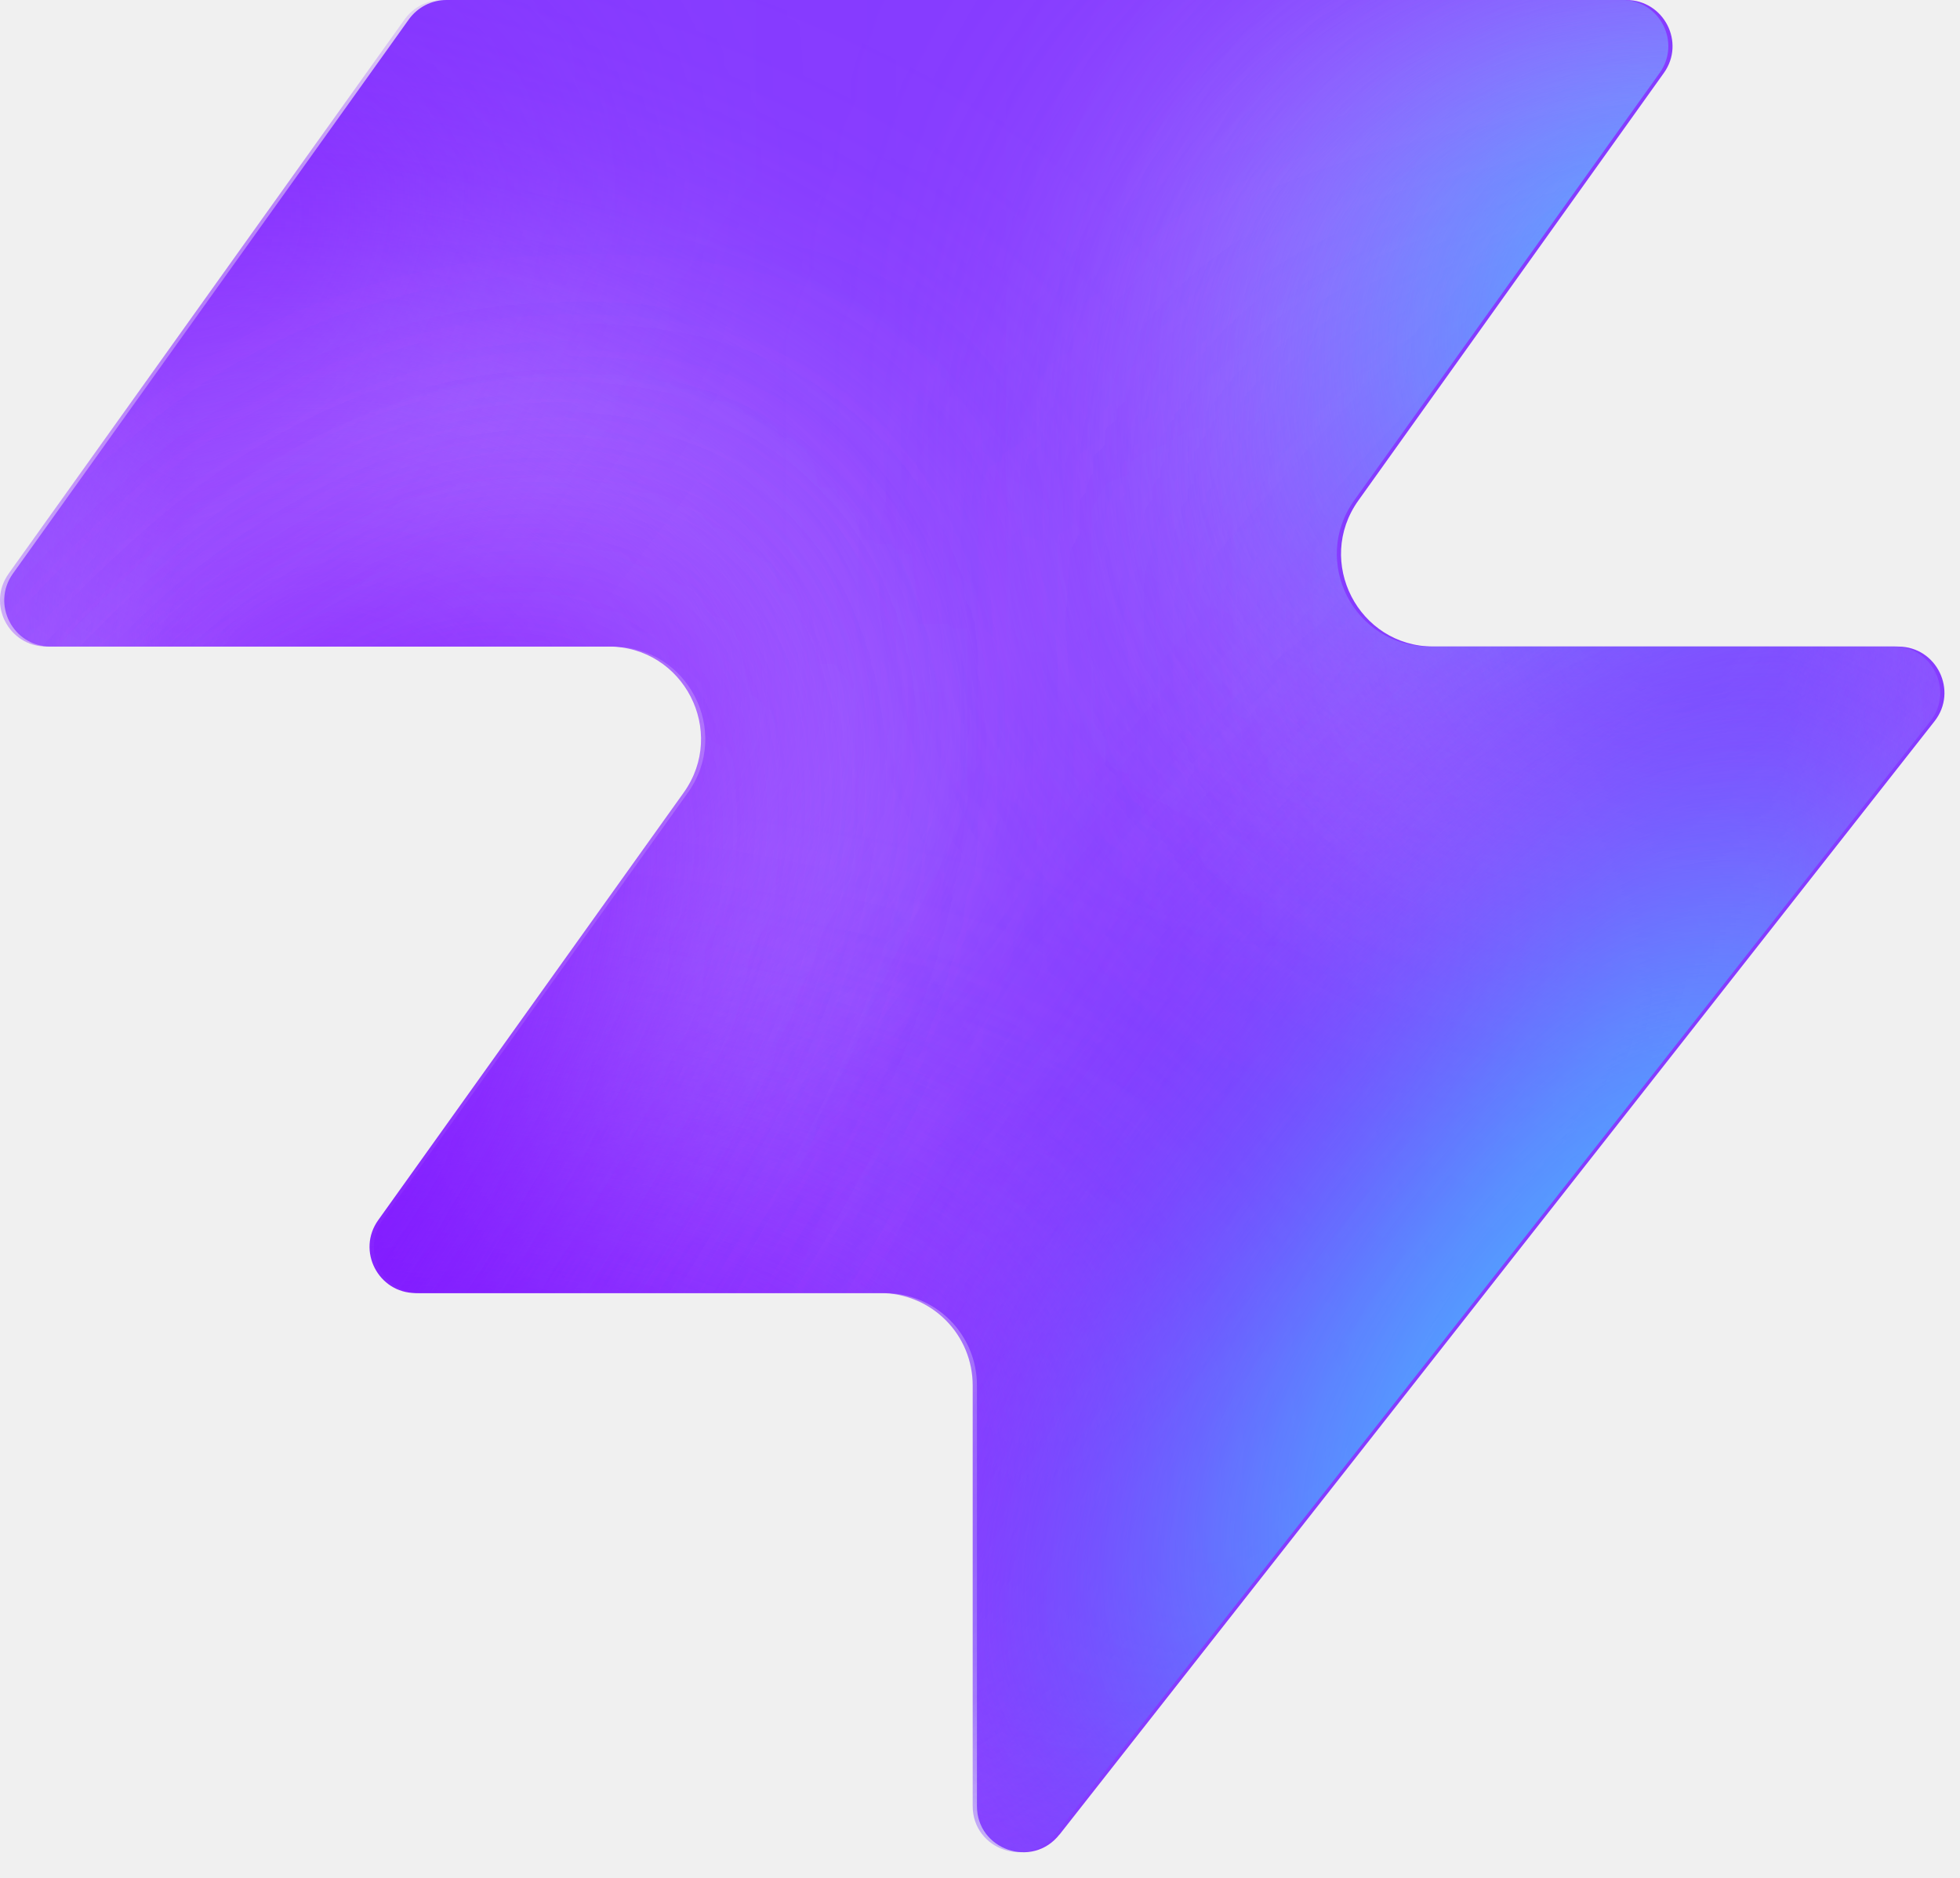
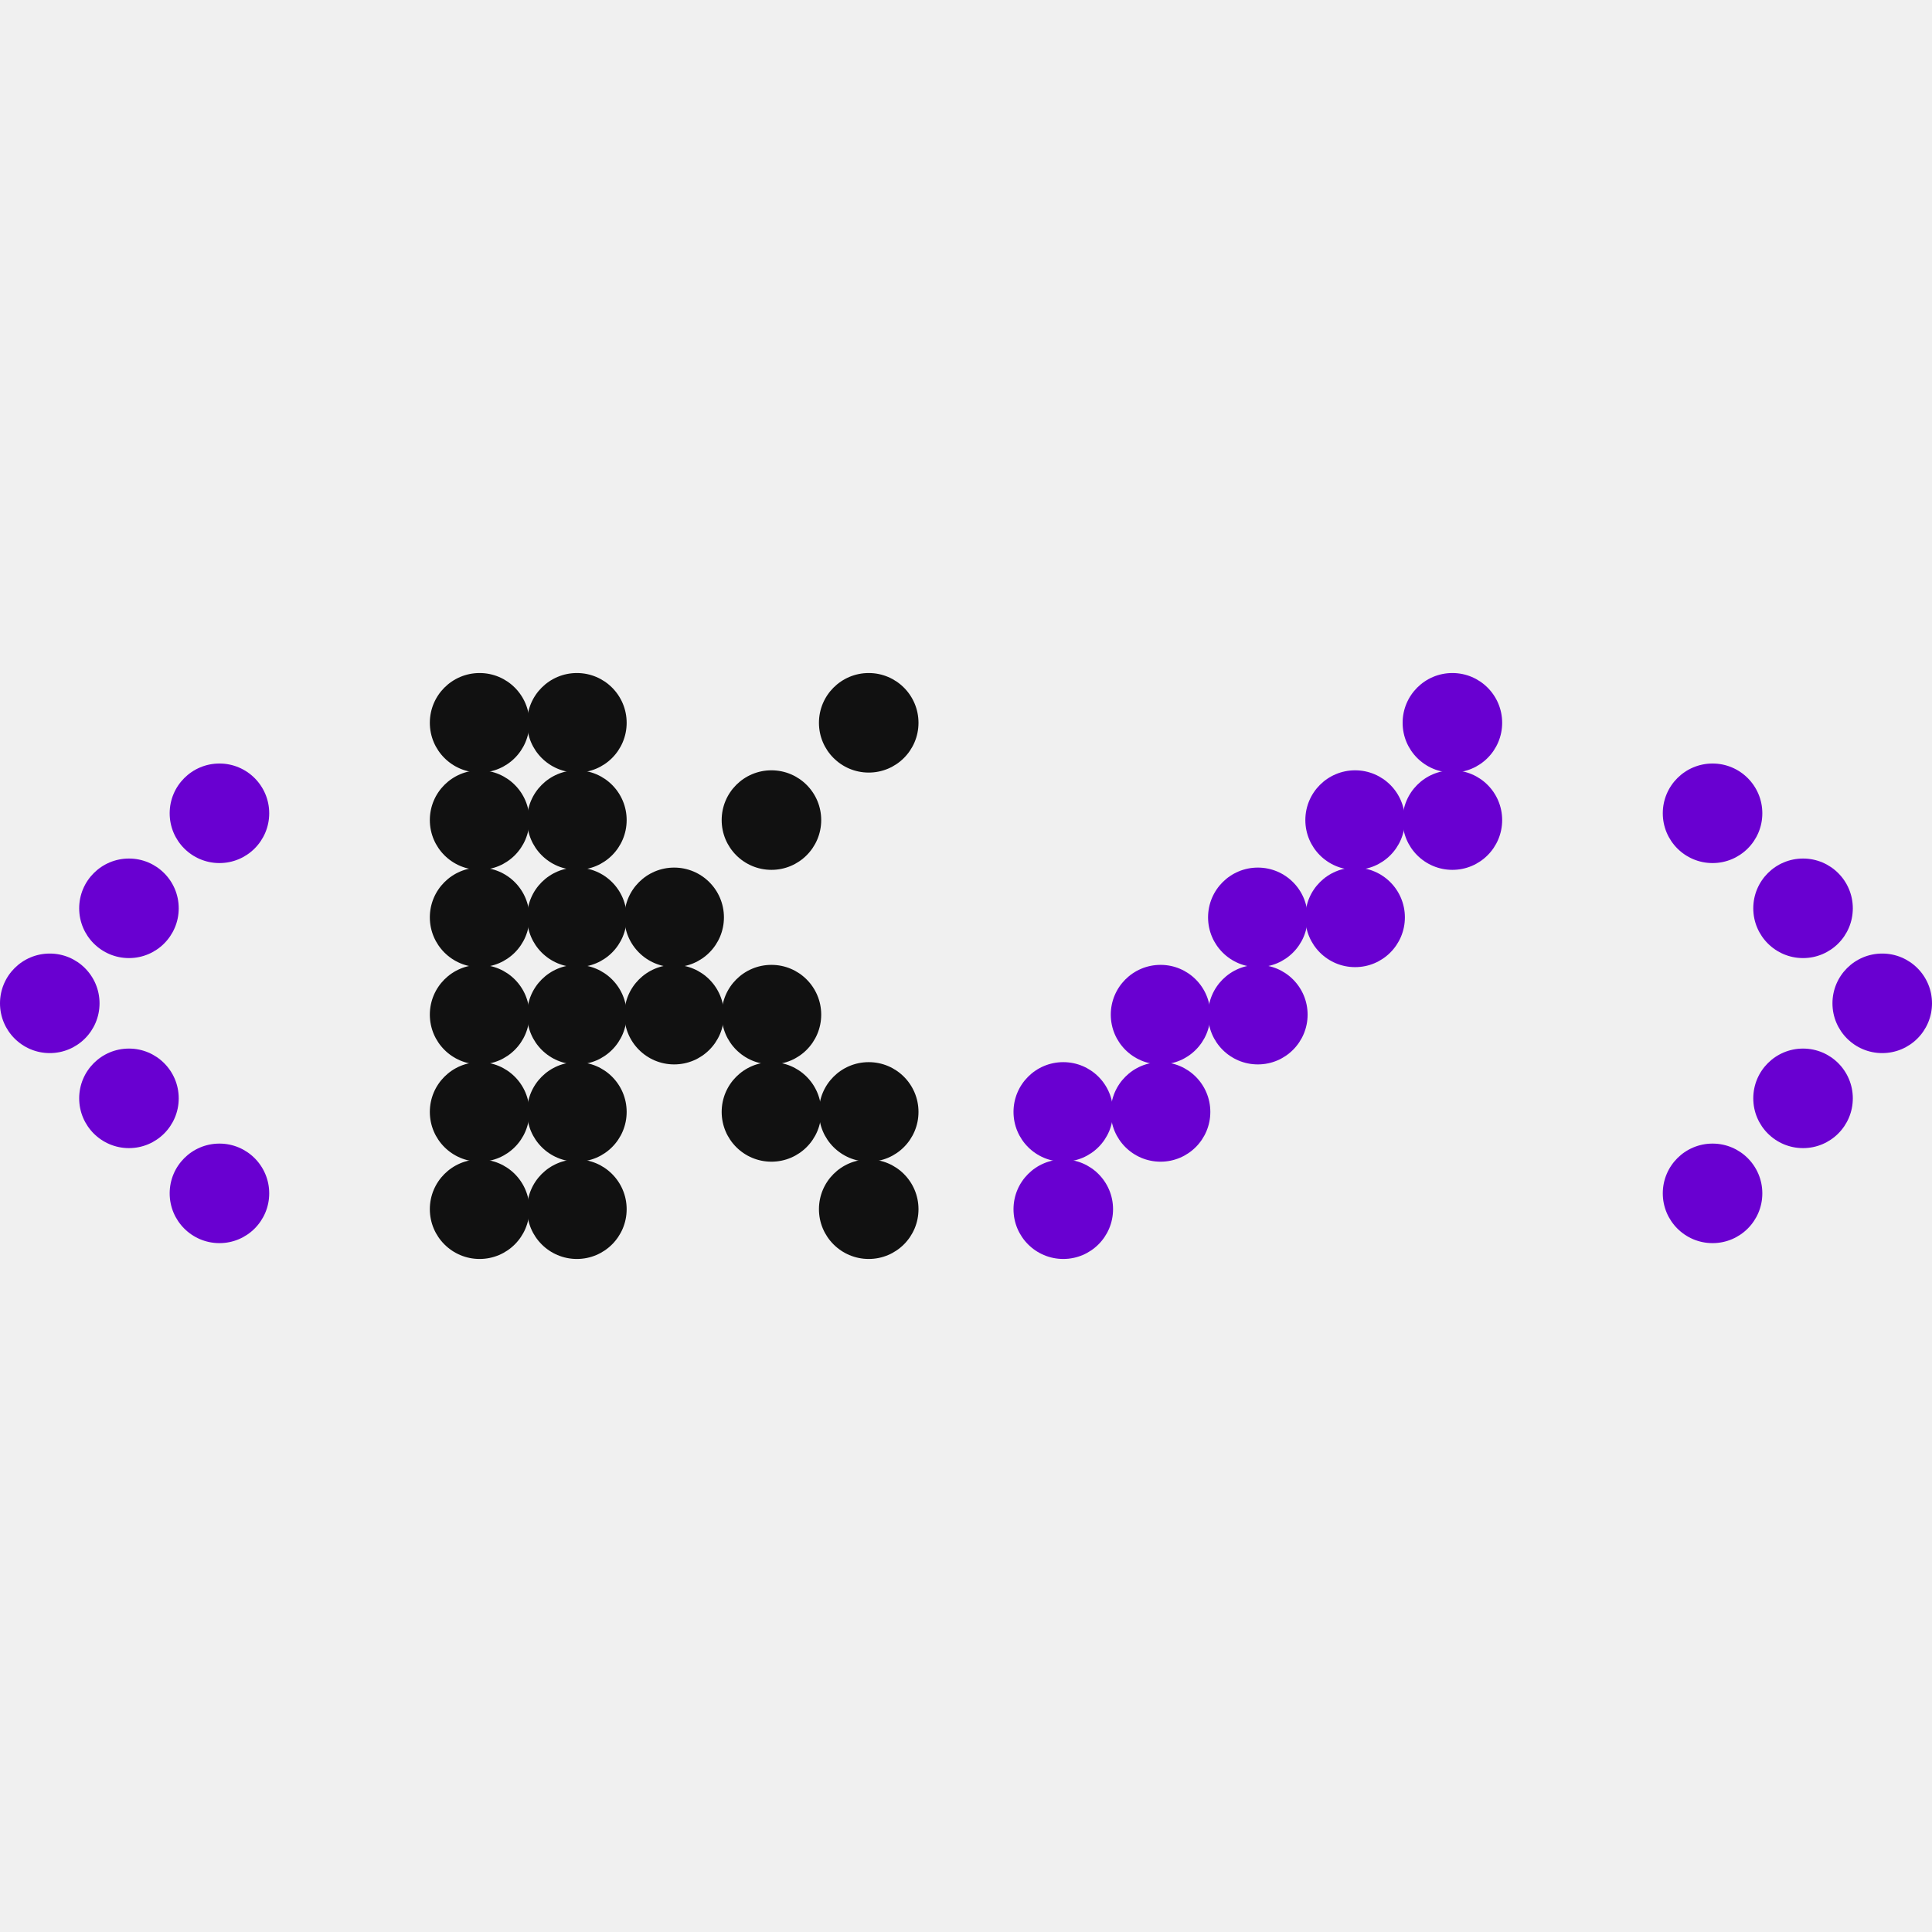
- <svg xmlns="http://www.w3.org/2000/svg" width="48" height="46" fill="none" viewBox="0 0 48 46">
-   <path fill="#863bff" d="M25.946 44.938c-.664.845-2.021.375-2.021-.698V33.937a2.26 2.26 0 0 0-2.262-2.262H10.287c-.92 0-1.456-1.04-.92-1.788l7.48-10.471c1.07-1.497 0-3.578-1.842-3.578H1.237c-.92 0-1.456-1.04-.92-1.788L10.013.474c.214-.297.556-.474.92-.474h28.894c.92 0 1.456 1.04.92 1.788l-7.48 10.471c-1.07 1.498 0 3.579 1.842 3.579h11.377c.943 0 1.473 1.088.89 1.83L25.947 44.94z" style="fill:#863bff;fill:color(display-p3 .525 .23 1);fill-opacity:1" />
-   <mask id="a" width="48" height="46" x="0" y="0" maskUnits="userSpaceOnUse" style="mask-type:alpha">
-     <path fill="#000" d="M25.842 44.938c-.664.844-2.021.375-2.021-.698V33.937a2.26 2.26 0 0 0-2.262-2.262H10.183c-.92 0-1.456-1.04-.92-1.788l7.48-10.471c1.07-1.498 0-3.579-1.842-3.579H1.133c-.92 0-1.456-1.04-.92-1.787L9.91.473c.214-.297.556-.474.92-.474h28.894c.92 0 1.456 1.04.92 1.788l-7.48 10.471c-1.07 1.498 0 3.578 1.842 3.578h11.377c.943 0 1.473 1.088.89 1.832L25.843 44.94z" style="fill:#000;fill-opacity:1" />
-   </mask>
-   <g mask="url(#a)">
-     <g filter="url(#b)">
-       <ellipse cx="5.508" cy="14.704" fill="#ede6ff" rx="5.508" ry="14.704" style="fill:#ede6ff;fill:color(display-p3 .927 .903 1);fill-opacity:1" transform="matrix(.00324 1 1 -.00324 -4.47 31.516)" />
-     </g>
-     <g filter="url(#c)">
-       <ellipse cx="10.399" cy="29.851" fill="#ede6ff" rx="10.399" ry="29.851" style="fill:#ede6ff;fill:color(display-p3 .927 .903 1);fill-opacity:1" transform="matrix(.00324 1 1 -.00324 -39.328 7.883)" />
-     </g>
-     <g filter="url(#d)">
-       <ellipse cx="5.508" cy="30.487" fill="#7e14ff" rx="5.508" ry="30.487" style="fill:#7e14ff;fill:color(display-p3 .492 .077 1);fill-opacity:1" transform="rotate(89.814 -25.913 -14.639)scale(1 -1)" />
-     </g>
-     <g filter="url(#e)">
-       <ellipse cx="5.508" cy="30.599" fill="#7e14ff" rx="5.508" ry="30.599" style="fill:#7e14ff;fill:color(display-p3 .492 .077 1);fill-opacity:1" transform="rotate(89.814 -32.644 -3.334)scale(1 -1)" />
-     </g>
-     <g filter="url(#f)">
-       <ellipse cx="5.508" cy="30.599" fill="#7e14ff" rx="5.508" ry="30.599" style="fill:#7e14ff;fill:color(display-p3 .492 .077 1);fill-opacity:1" transform="matrix(.00324 1 1 -.00324 -34.34 30.47)" />
-     </g>
-     <g filter="url(#g)">
-       <ellipse cx="14.072" cy="22.078" fill="#ede6ff" rx="14.072" ry="22.078" style="fill:#ede6ff;fill:color(display-p3 .927 .903 1);fill-opacity:1" transform="rotate(93.35 24.506 48.493)scale(-1 1)" />
-     </g>
-     <g filter="url(#h)">
-       <ellipse cx="3.47" cy="21.501" fill="#7e14ff" rx="3.47" ry="21.501" style="fill:#7e14ff;fill:color(display-p3 .492 .077 1);fill-opacity:1" transform="rotate(89.009 28.708 47.59)scale(-1 1)" />
-     </g>
-     <g filter="url(#i)">
-       <ellipse cx="3.47" cy="21.501" fill="#7e14ff" rx="3.47" ry="21.501" style="fill:#7e14ff;fill:color(display-p3 .492 .077 1);fill-opacity:1" transform="rotate(89.009 28.708 47.59)scale(-1 1)" />
-     </g>
-     <g filter="url(#j)">
-       <ellipse cx=".387" cy="8.972" fill="#7e14ff" rx="4.407" ry="29.108" style="fill:#7e14ff;fill:color(display-p3 .492 .077 1);fill-opacity:1" transform="rotate(39.51 .387 8.972)" />
-     </g>
-     <g filter="url(#k)">
-       <ellipse cx="47.523" cy="-6.092" fill="#7e14ff" rx="4.407" ry="29.108" style="fill:#7e14ff;fill:color(display-p3 .492 .077 1);fill-opacity:1" transform="rotate(37.892 47.523 -6.092)" />
-     </g>
-     <g filter="url(#l)">
-       <ellipse cx="41.412" cy="6.333" fill="#47bfff" rx="5.971" ry="9.665" style="fill:#47bfff;fill:color(display-p3 .28 .748 1);fill-opacity:1" transform="rotate(37.892 41.412 6.333)" />
-     </g>
-     <g filter="url(#m)">
-       <ellipse cx="-1.879" cy="38.332" fill="#7e14ff" rx="4.407" ry="29.108" style="fill:#7e14ff;fill:color(display-p3 .492 .077 1);fill-opacity:1" transform="rotate(37.892 -1.88 38.332)" />
-     </g>
-     <g filter="url(#n)">
-       <ellipse cx="-1.879" cy="38.332" fill="#7e14ff" rx="4.407" ry="29.108" style="fill:#7e14ff;fill:color(display-p3 .492 .077 1);fill-opacity:1" transform="rotate(37.892 -1.88 38.332)" />
-     </g>
-     <g filter="url(#o)">
-       <ellipse cx="35.651" cy="29.907" fill="#7e14ff" rx="4.407" ry="29.108" style="fill:#7e14ff;fill:color(display-p3 .492 .077 1);fill-opacity:1" transform="rotate(37.892 35.651 29.907)" />
-     </g>
-     <g filter="url(#p)">
-       <ellipse cx="38.418" cy="32.4" fill="#47bfff" rx="5.971" ry="15.297" style="fill:#47bfff;fill:color(display-p3 .28 .748 1);fill-opacity:1" transform="rotate(37.892 38.418 32.4)" />
-     </g>
+ <svg xmlns="http://www.w3.org/2000/svg" viewBox="73 358 854 259" width="32" height="32">
+   <style>
+     /* Default rules optimized for light browser themes */
+     .accent { fill: #6900D1; }          /* Darkened purple for legible contrast on light tabs */
+     .main-text { fill: #111111; }      /* Swaps to near-black on light tabs */
+ 
+     /* Automatically overrides colors when the browser is set to dark mode */
+     @media (prefers-color-scheme: dark) {
+       .accent { fill: #cf9fff; }       /* Bright neon purple for dark tabs */
+       .main-text { fill: #ffffff; }   /* Pure white text */
+     }
+   </style>
+   <g class="accent">
+     <circle cx="170" cy="420" r="22" />
+     <circle cx="130" cy="462" r="22" />
+     <circle cx="95" cy="504" r="22" />
+     <circle cx="130" cy="546" r="22" />
+     <circle cx="170" cy="588" r="22" />
  </g>
-   <defs>
-     <filter id="b" width="60.045" height="41.654" x="-19.77" y="16.149" color-interpolation-filters="sRGB" filterUnits="userSpaceOnUse">
-       <feFlood flood-opacity="0" result="BackgroundImageFix" />
-       <feBlend in="SourceGraphic" in2="BackgroundImageFix" result="shape" />
-       <feGaussianBlur result="effect1_foregroundBlur_2002_17158" stdDeviation="7.659" />
-     </filter>
-     <filter id="c" width="90.34" height="51.437" x="-54.613" y="-7.533" color-interpolation-filters="sRGB" filterUnits="userSpaceOnUse">
-       <feFlood flood-opacity="0" result="BackgroundImageFix" />
-       <feBlend in="SourceGraphic" in2="BackgroundImageFix" result="shape" />
-       <feGaussianBlur result="effect1_foregroundBlur_2002_17158" stdDeviation="7.659" />
-     </filter>
-     <filter id="d" width="79.355" height="29.4" x="-49.64" y="2.03" color-interpolation-filters="sRGB" filterUnits="userSpaceOnUse">
-       <feFlood flood-opacity="0" result="BackgroundImageFix" />
-       <feBlend in="SourceGraphic" in2="BackgroundImageFix" result="shape" />
-       <feGaussianBlur result="effect1_foregroundBlur_2002_17158" stdDeviation="4.596" />
-     </filter>
-     <filter id="e" width="79.579" height="29.4" x="-45.045" y="20.029" color-interpolation-filters="sRGB" filterUnits="userSpaceOnUse">
-       <feFlood flood-opacity="0" result="BackgroundImageFix" />
-       <feBlend in="SourceGraphic" in2="BackgroundImageFix" result="shape" />
-       <feGaussianBlur result="effect1_foregroundBlur_2002_17158" stdDeviation="4.596" />
-     </filter>
-     <filter id="f" width="79.579" height="29.4" x="-43.513" y="21.178" color-interpolation-filters="sRGB" filterUnits="userSpaceOnUse">
-       <feFlood flood-opacity="0" result="BackgroundImageFix" />
-       <feBlend in="SourceGraphic" in2="BackgroundImageFix" result="shape" />
-       <feGaussianBlur result="effect1_foregroundBlur_2002_17158" stdDeviation="4.596" />
-     </filter>
-     <filter id="g" width="74.749" height="58.852" x="15.756" y="-17.901" color-interpolation-filters="sRGB" filterUnits="userSpaceOnUse">
-       <feFlood flood-opacity="0" result="BackgroundImageFix" />
-       <feBlend in="SourceGraphic" in2="BackgroundImageFix" result="shape" />
-       <feGaussianBlur result="effect1_foregroundBlur_2002_17158" stdDeviation="7.659" />
-     </filter>
-     <filter id="h" width="61.377" height="25.362" x="23.548" y="2.284" color-interpolation-filters="sRGB" filterUnits="userSpaceOnUse">
-       <feFlood flood-opacity="0" result="BackgroundImageFix" />
-       <feBlend in="SourceGraphic" in2="BackgroundImageFix" result="shape" />
-       <feGaussianBlur result="effect1_foregroundBlur_2002_17158" stdDeviation="4.596" />
-     </filter>
-     <filter id="i" width="61.377" height="25.362" x="23.548" y="2.284" color-interpolation-filters="sRGB" filterUnits="userSpaceOnUse">
-       <feFlood flood-opacity="0" result="BackgroundImageFix" />
-       <feBlend in="SourceGraphic" in2="BackgroundImageFix" result="shape" />
-       <feGaussianBlur result="effect1_foregroundBlur_2002_17158" stdDeviation="4.596" />
-     </filter>
-     <filter id="j" width="56.045" height="63.649" x="-27.636" y="-22.853" color-interpolation-filters="sRGB" filterUnits="userSpaceOnUse">
-       <feFlood flood-opacity="0" result="BackgroundImageFix" />
-       <feBlend in="SourceGraphic" in2="BackgroundImageFix" result="shape" />
-       <feGaussianBlur result="effect1_foregroundBlur_2002_17158" stdDeviation="4.596" />
-     </filter>
-     <filter id="k" width="54.814" height="64.646" x="20.116" y="-38.415" color-interpolation-filters="sRGB" filterUnits="userSpaceOnUse">
-       <feFlood flood-opacity="0" result="BackgroundImageFix" />
-       <feBlend in="SourceGraphic" in2="BackgroundImageFix" result="shape" />
-       <feGaussianBlur result="effect1_foregroundBlur_2002_17158" stdDeviation="4.596" />
-     </filter>
-     <filter id="l" width="33.541" height="35.313" x="24.641" y="-11.323" color-interpolation-filters="sRGB" filterUnits="userSpaceOnUse">
-       <feFlood flood-opacity="0" result="BackgroundImageFix" />
-       <feBlend in="SourceGraphic" in2="BackgroundImageFix" result="shape" />
-       <feGaussianBlur result="effect1_foregroundBlur_2002_17158" stdDeviation="4.596" />
-     </filter>
-     <filter id="m" width="54.814" height="64.646" x="-29.286" y="6.009" color-interpolation-filters="sRGB" filterUnits="userSpaceOnUse">
-       <feFlood flood-opacity="0" result="BackgroundImageFix" />
-       <feBlend in="SourceGraphic" in2="BackgroundImageFix" result="shape" />
-       <feGaussianBlur result="effect1_foregroundBlur_2002_17158" stdDeviation="4.596" />
-     </filter>
-     <filter id="n" width="54.814" height="64.646" x="-29.286" y="6.009" color-interpolation-filters="sRGB" filterUnits="userSpaceOnUse">
-       <feFlood flood-opacity="0" result="BackgroundImageFix" />
-       <feBlend in="SourceGraphic" in2="BackgroundImageFix" result="shape" />
-       <feGaussianBlur result="effect1_foregroundBlur_2002_17158" stdDeviation="4.596" />
-     </filter>
-     <filter id="o" width="54.814" height="64.646" x="8.244" y="-2.416" color-interpolation-filters="sRGB" filterUnits="userSpaceOnUse">
-       <feFlood flood-opacity="0" result="BackgroundImageFix" />
-       <feBlend in="SourceGraphic" in2="BackgroundImageFix" result="shape" />
-       <feGaussianBlur result="effect1_foregroundBlur_2002_17158" stdDeviation="4.596" />
-     </filter>
-     <filter id="p" width="39.409" height="43.623" x="18.713" y="10.588" color-interpolation-filters="sRGB" filterUnits="userSpaceOnUse">
-       <feFlood flood-opacity="0" result="BackgroundImageFix" />
-       <feBlend in="SourceGraphic" in2="BackgroundImageFix" result="shape" />
-       <feGaussianBlur result="effect1_foregroundBlur_2002_17158" stdDeviation="4.596" />
-     </filter>
-   </defs>
+   <g class="main-text">
+     <circle cx="285" cy="380" r="22" />
+     <circle cx="285" cy="423" r="22" />
+     <circle cx="285" cy="466" r="22" />
+     <circle cx="285" cy="509" r="22" />
+     <circle cx="285" cy="552" r="22" />
+     <circle cx="285" cy="595" r="22" />
+     <circle cx="328" cy="380" r="22" />
+     <circle cx="328" cy="423" r="22" />
+     <circle cx="328" cy="466" r="22" />
+     <circle cx="328" cy="509" r="22" />
+     <circle cx="328" cy="552" r="22" />
+     <circle cx="328" cy="595" r="22" />
+     <circle cx="371" cy="466" r="22" />
+     <circle cx="414" cy="423" r="22" />
+     <circle cx="457" cy="380" r="22" />
+     <circle cx="371" cy="509" r="22" />
+     <circle cx="414" cy="509" r="22" />
+     <circle cx="414" cy="552" r="22" />
+     <circle cx="457" cy="552" r="22" />
+     <circle cx="457" cy="595" r="22" />
+   </g>
+   <g class="accent">
+     <circle cx="543" cy="595" r="22" />
+     <circle cx="543" cy="552" r="22" />
+     <circle cx="586" cy="552" r="22" />
+     <circle cx="586" cy="509" r="22" />
+     <circle cx="629" cy="509" r="22" />
+     <circle cx="629" cy="466" r="22" />
+     <circle cx="672" cy="466" r="22" />
+     <circle cx="672" cy="423" r="22" />
+     <circle cx="715" cy="423" r="22" />
+     <circle cx="715" cy="380" r="22" />
+   </g>
+   <g class="accent">
+     <circle cx="830" cy="420" r="22" />
+     <circle cx="870" cy="462" r="22" />
+     <circle cx="905" cy="504" r="22" />
+     <circle cx="870" cy="546" r="22" />
+     <circle cx="830" cy="588" r="22" />
+   </g>
</svg>
